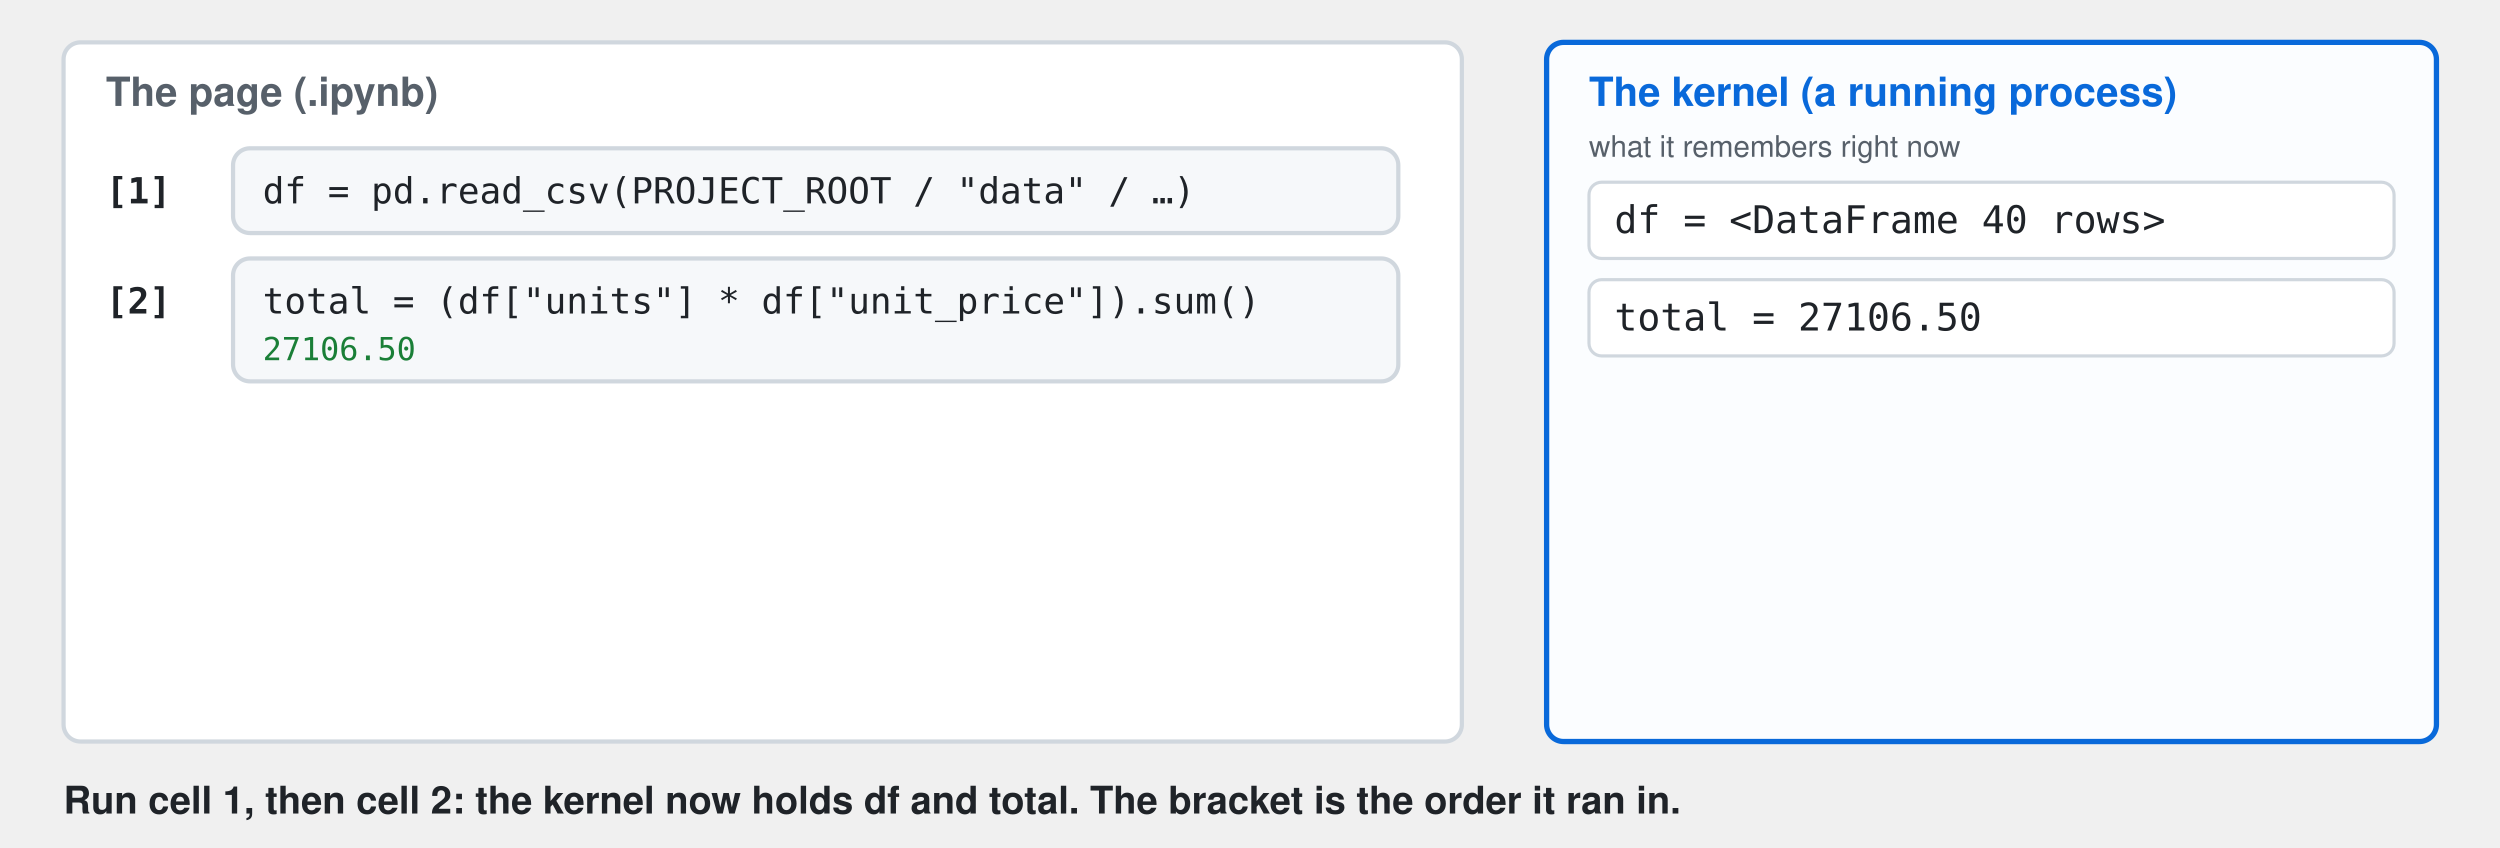
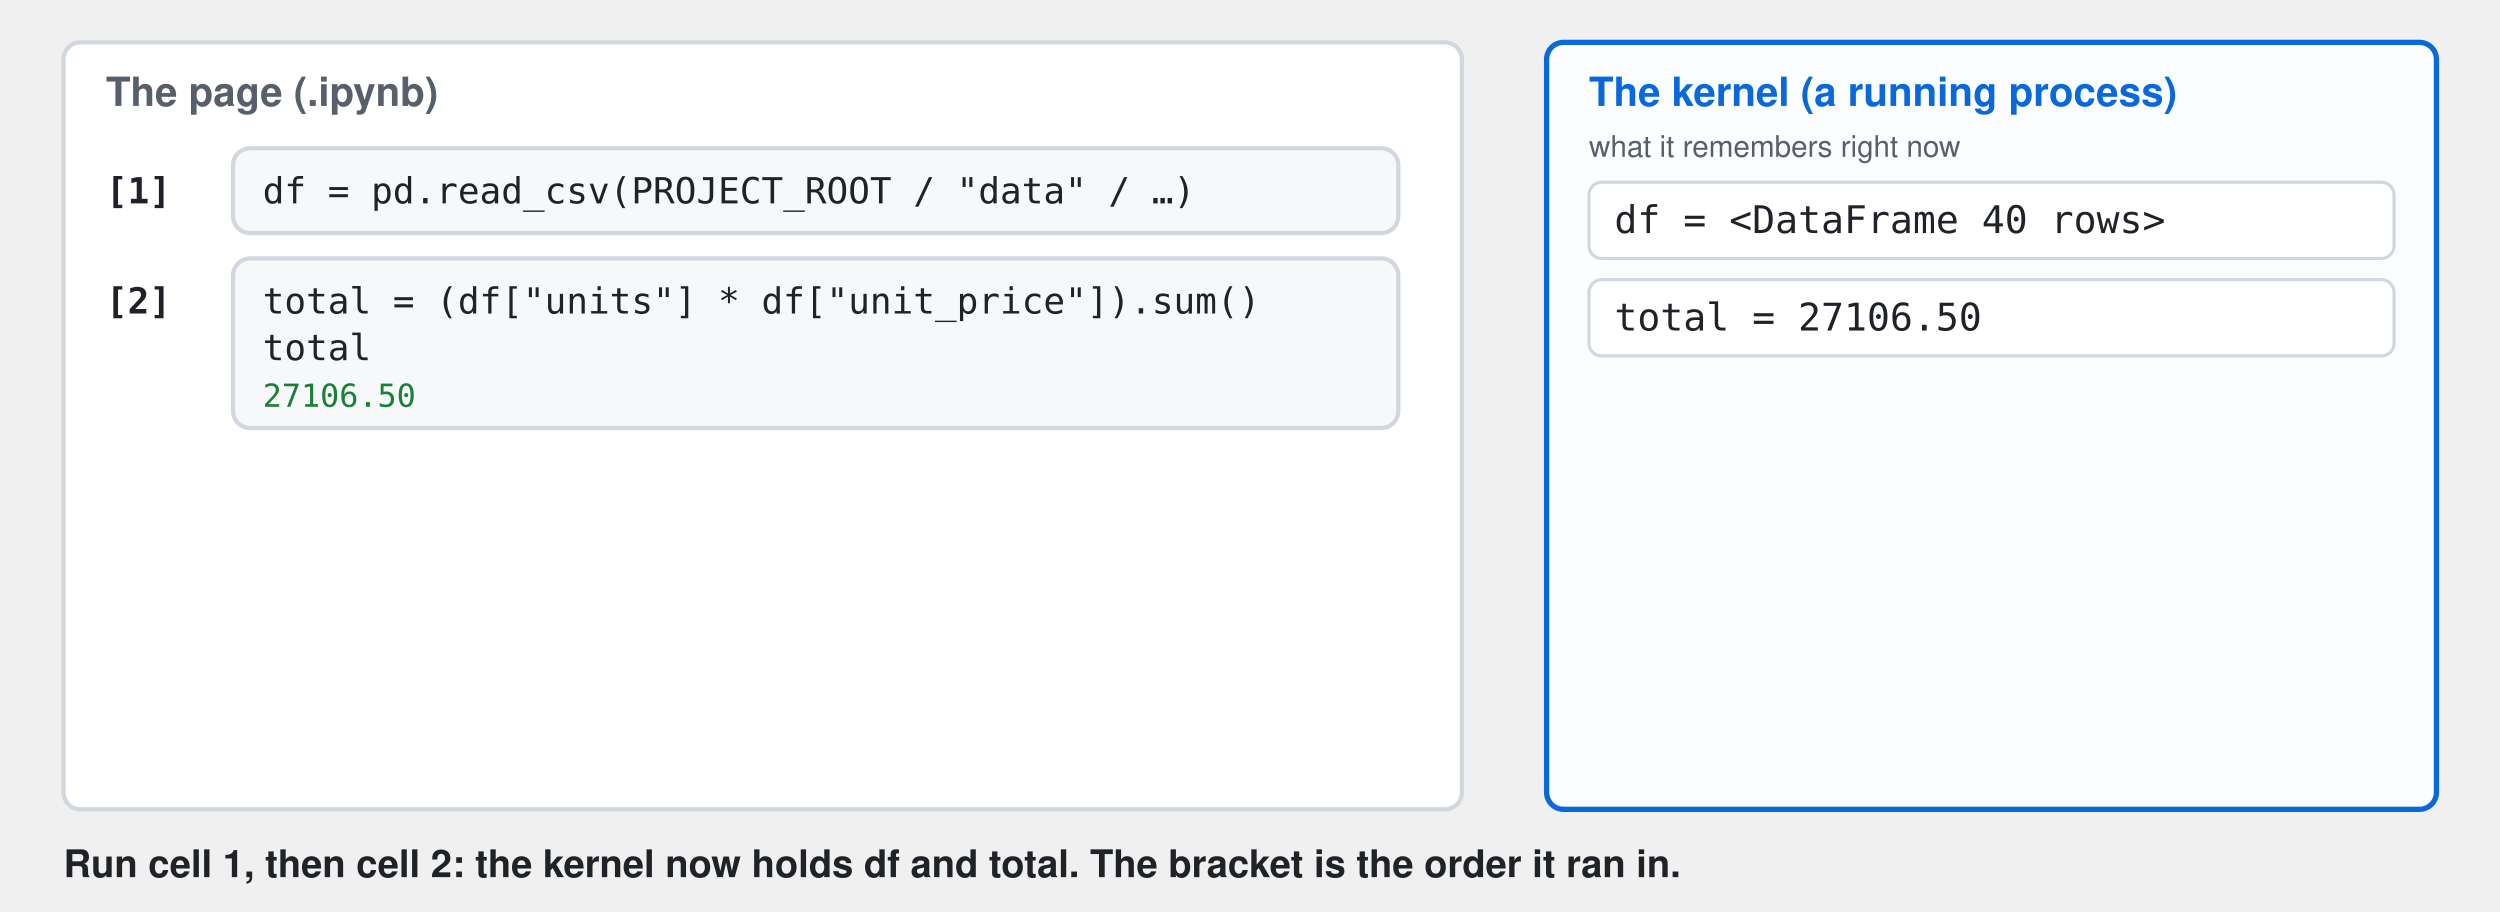
- <svg xmlns="http://www.w3.org/2000/svg" width="1180" height="400" viewBox="0 0 1180 400" font-family="-apple-system, BlinkMacSystemFont, 'Segoe UI', Helvetica, Arial, sans-serif" font-size="20" fill="#1f2328">
+ <svg xmlns="http://www.w3.org/2000/svg" width="1180" height="430" viewBox="0 0 1180 430" font-family="-apple-system, BlinkMacSystemFont, 'Segoe UI', Helvetica, Arial, sans-serif" font-size="20" fill="#1f2328">
  <defs>
    <marker id="ah" viewBox="0 0 10 10" refX="9" refY="5" markerWidth="7" markerHeight="7" orient="auto-start-reverse">
      <path d="M0,0 L10,5 L0,10 z" fill="#57606a" />
    </marker>
  </defs>
-   <rect x="30" y="20" width="660" height="330" rx="8" fill="#fff" stroke="#d0d7de" stroke-width="2" />
+   <rect x="30" y="20" width="660" height="362" rx="8" fill="#fff" stroke="#d0d7de" stroke-width="2" />
  <text x="50" y="50" font-size="19" fill="#57606a" font-weight="700" text-anchor="start">The page (.ipynb)</text>
  <rect x="110" y="70" width="550" height="40" rx="8" fill="#f6f8fa" stroke="#d0d7de" stroke-width="2" />
  <text x="50" y="96" font-family="'SF Mono', Menlo, Consolas, 'DejaVu Sans Mono', monospace" font-size="17" fill="#1f2328" font-weight="700" textLength="30.6" lengthAdjust="spacingAndGlyphs" xml:space="preserve">[1]</text>
  <text x="124" y="96" font-family="'SF Mono', Menlo, Consolas, 'DejaVu Sans Mono', monospace" font-size="17" fill="#1f2328" font-weight="400" textLength="438.6" lengthAdjust="spacingAndGlyphs" xml:space="preserve">df = pd.read_csv(PROJECT_ROOT / "data" / …)</text>
-   <rect x="110" y="122" width="550" height="58" rx="8" fill="#f6f8fa" stroke="#d0d7de" stroke-width="2" />
+   <rect x="110" y="122" width="550" height="80" rx="8" fill="#f6f8fa" stroke="#d0d7de" stroke-width="2" />
  <text x="50" y="148" font-family="'SF Mono', Menlo, Consolas, 'DejaVu Sans Mono', monospace" font-size="17" fill="#1f2328" font-weight="700" textLength="30.6" lengthAdjust="spacingAndGlyphs" xml:space="preserve">[2]</text>
  <text x="124" y="148" font-family="'SF Mono', Menlo, Consolas, 'DejaVu Sans Mono', monospace" font-size="17" fill="#1f2328" font-weight="400" textLength="469.2" lengthAdjust="spacingAndGlyphs" xml:space="preserve">total = (df["units"] * df["unit_price"]).sum()</text>
-   <text x="124" y="170" font-family="'SF Mono', Menlo, Consolas, 'DejaVu Sans Mono', monospace" font-size="15" fill="#1a7f37" font-weight="400" textLength="72.0" lengthAdjust="spacingAndGlyphs" xml:space="preserve">27106.50</text>
-   <rect x="730" y="20" width="420" height="330" rx="8" fill="#fbfdff" stroke="#0969da" stroke-width="2.5" />
+   <text x="124" y="170" font-family="'SF Mono', Menlo, Consolas, 'DejaVu Sans Mono', monospace" font-size="17" fill="#1f2328" font-weight="400" textLength="51.0" lengthAdjust="spacingAndGlyphs" xml:space="preserve">total</text>
+   <text x="124" y="192" font-family="'SF Mono', Menlo, Consolas, 'DejaVu Sans Mono', monospace" font-size="15" fill="#1a7f37" font-weight="400" textLength="72.0" lengthAdjust="spacingAndGlyphs" xml:space="preserve">27106.50</text>
+   <rect x="730" y="20" width="420" height="362" rx="8" fill="#fbfdff" stroke="#0969da" stroke-width="2.5" />
  <text x="750" y="50" font-size="19" fill="#0969da" font-weight="700" text-anchor="start">The kernel (a running process)</text>
  <text x="750" y="74" font-size="14" fill="#57606a" font-weight="400" text-anchor="start">what it remembers right now</text>
  <rect x="750" y="86" width="380" height="36" rx="6" fill="#fff" stroke="#d0d7de" stroke-width="1.5" />
  <text x="762" y="110" font-family="'SF Mono', Menlo, Consolas, 'DejaVu Sans Mono', monospace" font-size="18" fill="#1f2328" font-weight="400" textLength="259.2" lengthAdjust="spacingAndGlyphs" xml:space="preserve">df = &lt;DataFrame 40 rows&gt;</text>
  <rect x="750" y="132" width="380" height="36" rx="6" fill="#fff" stroke="#d0d7de" stroke-width="1.5" />
  <text x="762" y="156" font-family="'SF Mono', Menlo, Consolas, 'DejaVu Sans Mono', monospace" font-size="18" fill="#1f2328" font-weight="400" textLength="172.8" lengthAdjust="spacingAndGlyphs" xml:space="preserve">total = 27106.50</text>
-   <text x="30" y="384" font-size="18" fill="#1f2328" font-weight="700" text-anchor="start">Run cell 1, then cell 2: the kernel now holds df and total. The bracket is the order it ran in.</text>
+   <text x="30" y="414" font-size="18" fill="#1f2328" font-weight="700" text-anchor="start">Run cell 1, then cell 2: the kernel now holds df and total. The bracket is the order it ran in.</text>
</svg>
